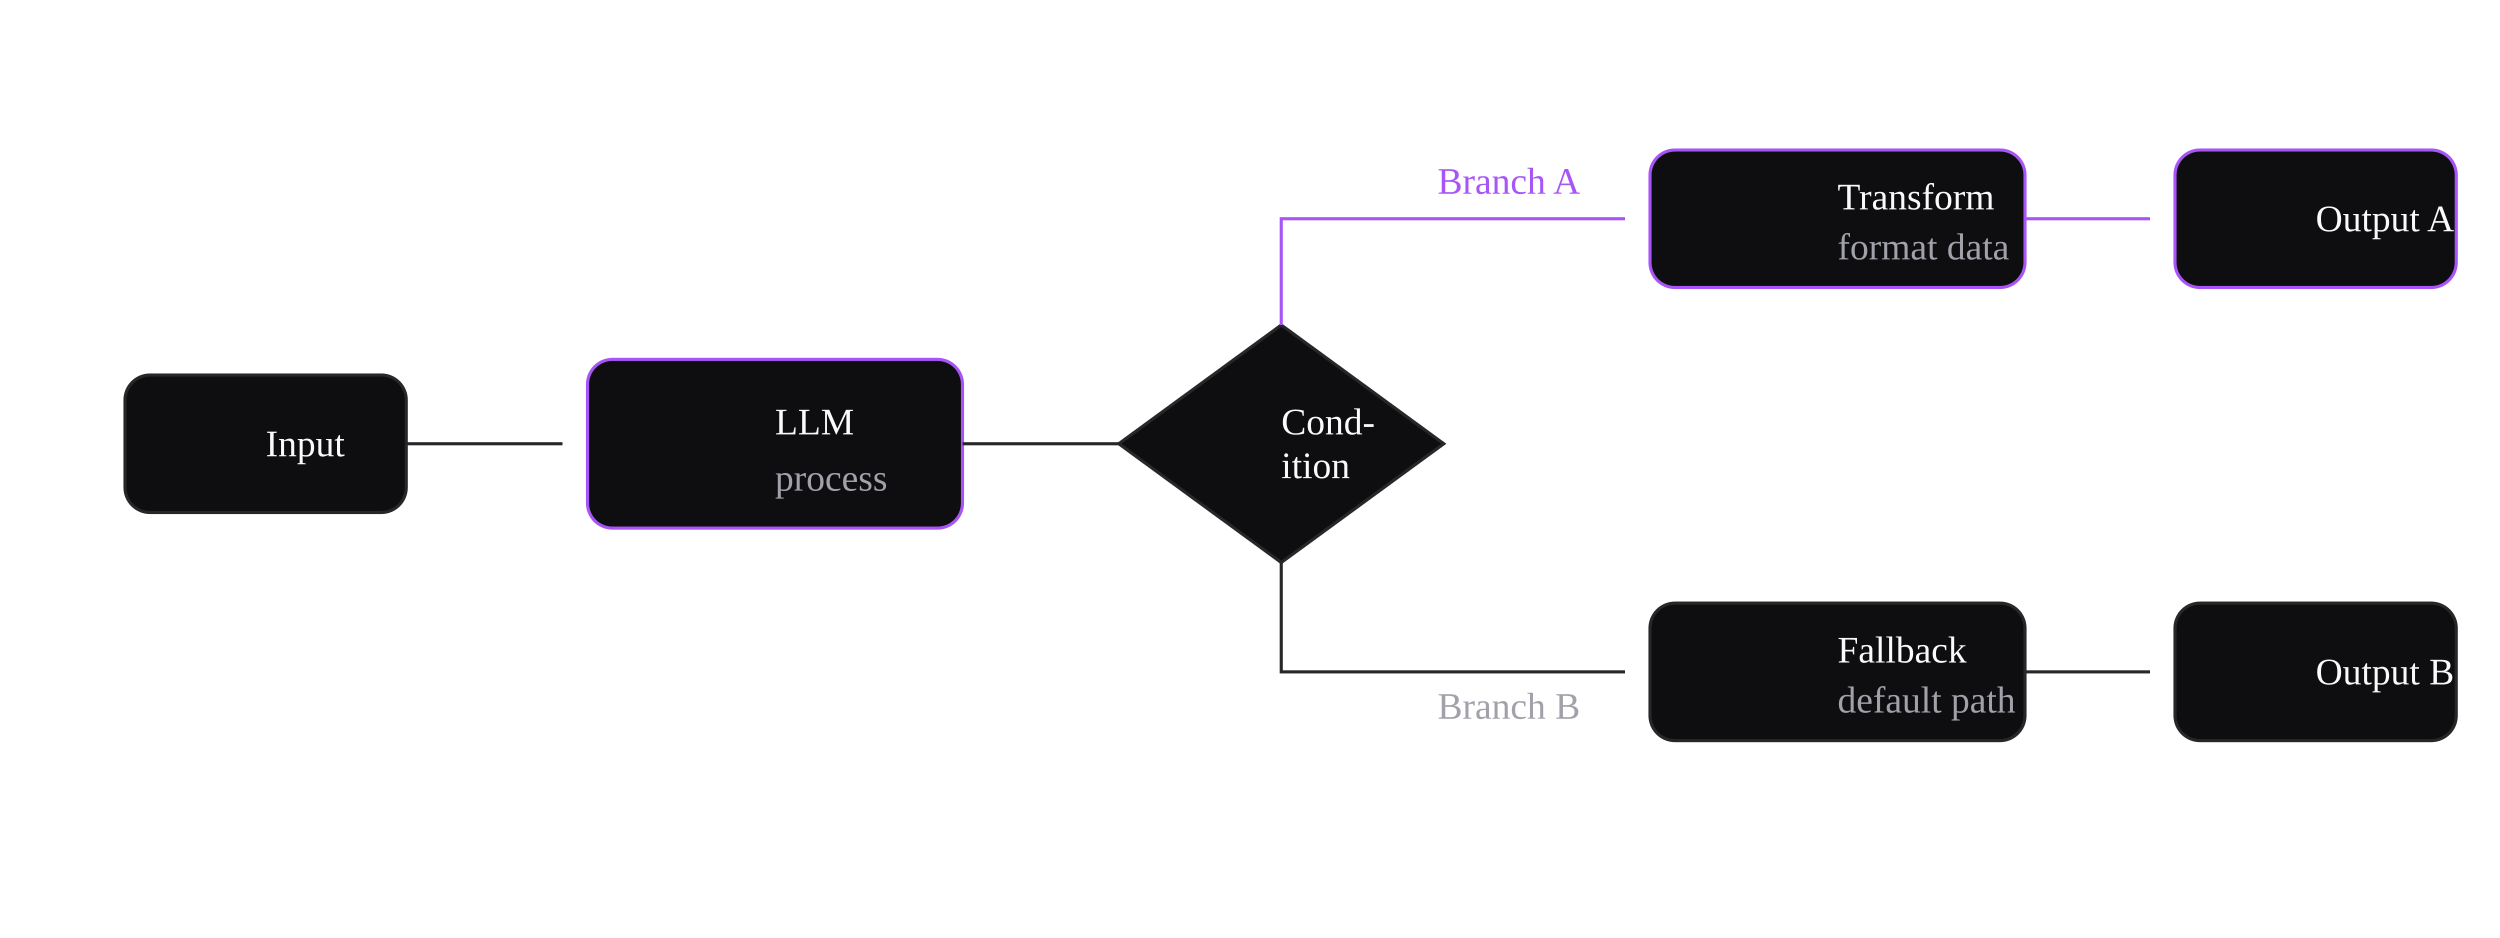
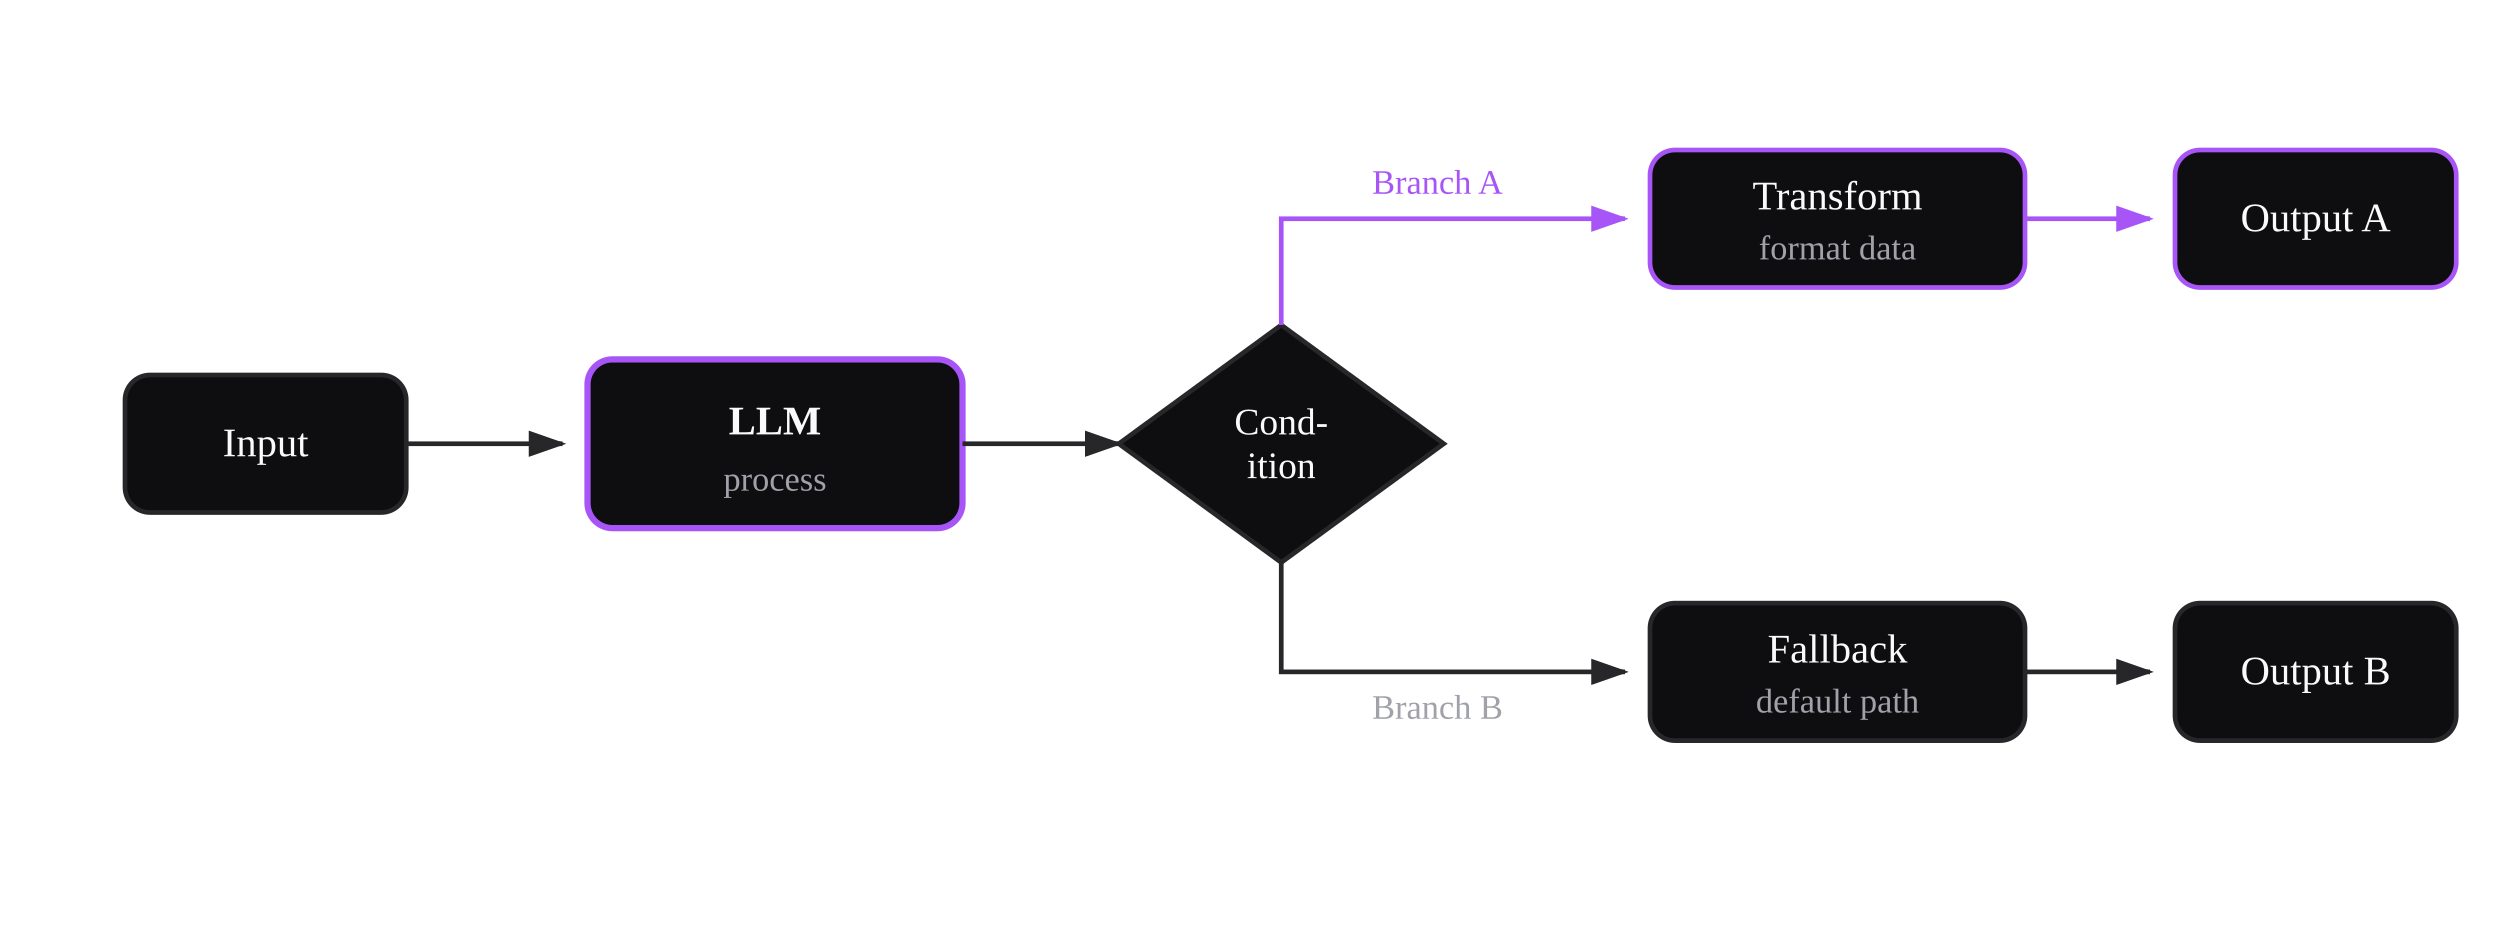
<svg xmlns="http://www.w3.org/2000/svg" id="workflow-execution" viewBox="0 0 800 300" width="100%" height="100%">
  <defs>
    <marker id="arrow-wf" viewBox="0 0 10 7" refX="9" refY="3.5" markerWidth="8" markerHeight="6" orient="auto-start-reverse">
      <polygon points="0 0, 10 3.5, 0 7" fill="#27272A" />
    </marker>
    <marker id="arrow-brand-wf" viewBox="0 0 10 7" refX="9" refY="3.5" markerWidth="8" markerHeight="6" orient="auto-start-reverse">
      <polygon points="0 0, 10 3.5, 0 7" fill="#A855F7" />
    </marker>
  </defs>
-   <rect x="40" y="120" width="90" height="44" rx="8" fill="#0E0E10" stroke="#27272A" strokeWidth="1.5" />
-   <text x="85" y="146" textAnchor="middle" fill="#FAFAFA" fontSize="13" fontWeight="500">Input</text>
-   <line x1="130" y1="142" x2="180" y2="142" stroke="#27272A" strokeWidth="1.5" markerEnd="url(#arrow-wf)" />
-   <rect x="188" y="115" width="120" height="54" rx="8" fill="#0E0E10" stroke="#A855F7" strokeWidth="2" />
-   <text x="248" y="139" textAnchor="middle" fill="#FAFAFA" fontSize="13" fontWeight="600">LLM</text>
-   <text x="248" y="157" textAnchor="middle" fill="#A1A1AA" fontSize="11">process</text>
-   <line x1="308" y1="142" x2="358" y2="142" stroke="#27272A" strokeWidth="1.5" markerEnd="url(#arrow-wf)" />
-   <polygon points="410,104 462,142 410,180 358,142" fill="#0E0E10" stroke="#27272A" strokeWidth="1.5" />
-   <text x="410" y="139" textAnchor="middle" fill="#FAFAFA" fontSize="12" fontWeight="500">Cond-</text>
-   <text x="410" y="153" textAnchor="middle" fill="#FAFAFA" fontSize="12" fontWeight="500">ition</text>
-   <polyline points="410,104 410,70 520,70" fill="none" stroke="#A855F7" strokeWidth="1.5" markerEnd="url(#arrow-brand-wf)" />
-   <text x="460" y="62" textAnchor="middle" fill="#A855F7" fontSize="11" fontWeight="500">Branch A</text>
-   <rect x="528" y="48" width="120" height="44" rx="8" fill="#0E0E10" stroke="#A855F7" strokeWidth="1.5" />
-   <text x="588" y="67" textAnchor="middle" fill="#FAFAFA" fontSize="13" fontWeight="500">Transform</text>
-   <text x="588" y="83" textAnchor="middle" fill="#A1A1AA" fontSize="11">format data</text>
-   <line x1="648" y1="70" x2="688" y2="70" stroke="#A855F7" strokeWidth="1.5" markerEnd="url(#arrow-brand-wf)" />
-   <rect x="696" y="48" width="90" height="44" rx="8" fill="#0E0E10" stroke="#A855F7" strokeWidth="1.5" />
-   <text x="741" y="74" textAnchor="middle" fill="#FAFAFA" fontSize="13" fontWeight="500">Output A</text>
-   <polyline points="410,180 410,215 520,215" fill="none" stroke="#27272A" strokeWidth="1.5" markerEnd="url(#arrow-wf)" />
-   <text x="460" y="230" textAnchor="middle" fill="#A1A1AA" fontSize="11" fontWeight="500">Branch B</text>
-   <rect x="528" y="193" width="120" height="44" rx="8" fill="#0E0E10" stroke="#27272A" strokeWidth="1.5" />
-   <text x="588" y="212" textAnchor="middle" fill="#FAFAFA" fontSize="13" fontWeight="500">Fallback</text>
-   <text x="588" y="228" textAnchor="middle" fill="#A1A1AA" fontSize="11">default path</text>
-   <line x1="648" y1="215" x2="688" y2="215" stroke="#27272A" strokeWidth="1.5" markerEnd="url(#arrow-wf)" />
-   <rect x="696" y="193" width="90" height="44" rx="8" fill="#0E0E10" stroke="#27272A" strokeWidth="1.5" />
-   <text x="741" y="219" textAnchor="middle" fill="#FAFAFA" fontSize="13" fontWeight="500">Output B</text>
+   <rect x="40" y="120" width="90" height="44" rx="8" fill="#0E0E10" stroke="#27272A" stroke-width="1.5" />
+   <text x="85" y="146" text-anchor="middle" fill="#FAFAFA" font-size="13" font-weight="500">Input</text>
+   <line x1="130" y1="142" x2="180" y2="142" stroke="#27272A" stroke-width="1.5" marker-end="url(#arrow-wf)" />
+   <rect x="188" y="115" width="120" height="54" rx="8" fill="#0E0E10" stroke="#A855F7" stroke-width="2" />
+   <text x="248" y="139" text-anchor="middle" fill="#FAFAFA" font-size="13" font-weight="600">LLM</text>
+   <text x="248" y="157" text-anchor="middle" fill="#A1A1AA" font-size="11">process</text>
+   <line x1="308" y1="142" x2="358" y2="142" stroke="#27272A" stroke-width="1.5" marker-end="url(#arrow-wf)" />
+   <polygon points="410,104 462,142 410,180 358,142" fill="#0E0E10" stroke="#27272A" stroke-width="1.5" />
+   <text x="410" y="139" text-anchor="middle" fill="#FAFAFA" font-size="12" font-weight="500">Cond-</text>
+   <text x="410" y="153" text-anchor="middle" fill="#FAFAFA" font-size="12" font-weight="500">ition</text>
+   <polyline points="410,104 410,70 520,70" fill="none" stroke="#A855F7" stroke-width="1.5" marker-end="url(#arrow-brand-wf)" />
+   <text x="460" y="62" text-anchor="middle" fill="#A855F7" font-size="11" font-weight="500">Branch A</text>
+   <rect x="528" y="48" width="120" height="44" rx="8" fill="#0E0E10" stroke="#A855F7" stroke-width="1.5" />
+   <text x="588" y="67" text-anchor="middle" fill="#FAFAFA" font-size="13" font-weight="500">Transform</text>
+   <text x="588" y="83" text-anchor="middle" fill="#A1A1AA" font-size="11">format data</text>
+   <line x1="648" y1="70" x2="688" y2="70" stroke="#A855F7" stroke-width="1.5" marker-end="url(#arrow-brand-wf)" />
+   <rect x="696" y="48" width="90" height="44" rx="8" fill="#0E0E10" stroke="#A855F7" stroke-width="1.5" />
+   <text x="741" y="74" text-anchor="middle" fill="#FAFAFA" font-size="13" font-weight="500">Output A</text>
+   <polyline points="410,180 410,215 520,215" fill="none" stroke="#27272A" stroke-width="1.5" marker-end="url(#arrow-wf)" />
+   <text x="460" y="230" text-anchor="middle" fill="#A1A1AA" font-size="11" font-weight="500">Branch B</text>
+   <rect x="528" y="193" width="120" height="44" rx="8" fill="#0E0E10" stroke="#27272A" stroke-width="1.5" />
+   <text x="588" y="212" text-anchor="middle" fill="#FAFAFA" font-size="13" font-weight="500">Fallback</text>
+   <text x="588" y="228" text-anchor="middle" fill="#A1A1AA" font-size="11">default path</text>
+   <line x1="648" y1="215" x2="688" y2="215" stroke="#27272A" stroke-width="1.5" marker-end="url(#arrow-wf)" />
+   <rect x="696" y="193" width="90" height="44" rx="8" fill="#0E0E10" stroke="#27272A" stroke-width="1.5" />
+   <text x="741" y="219" text-anchor="middle" fill="#FAFAFA" font-size="13" font-weight="500">Output B</text>
</svg>
